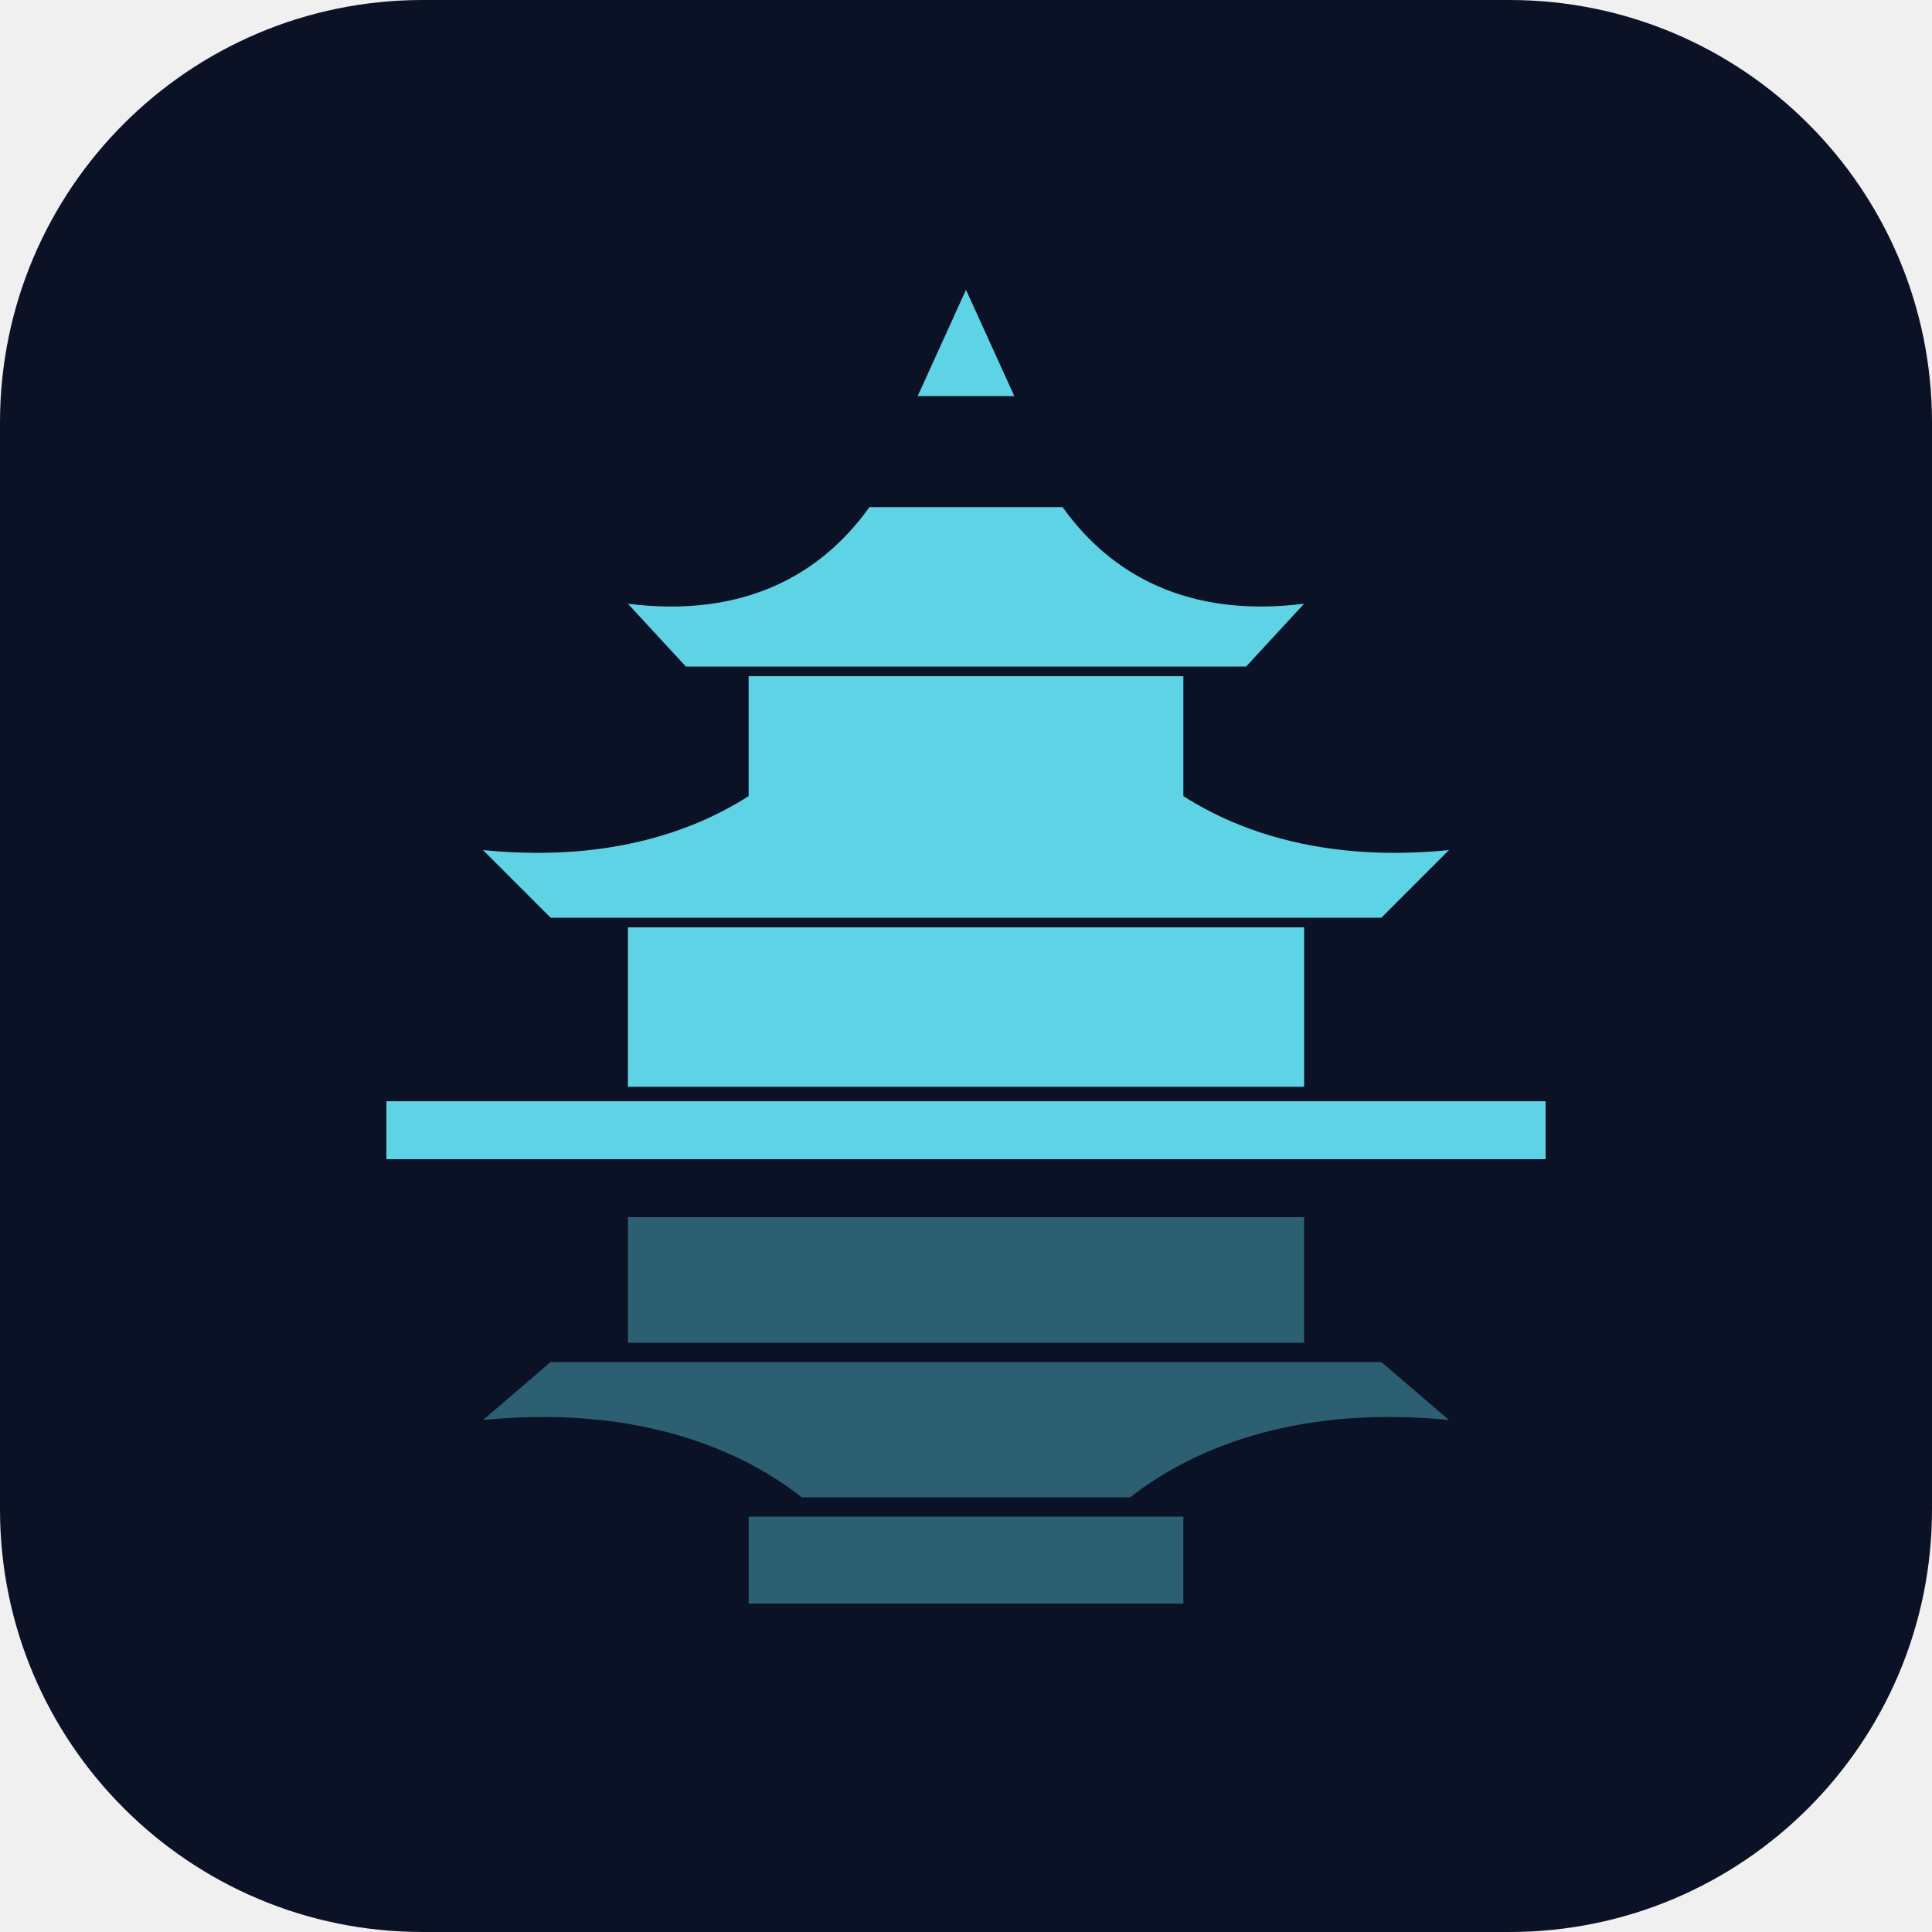
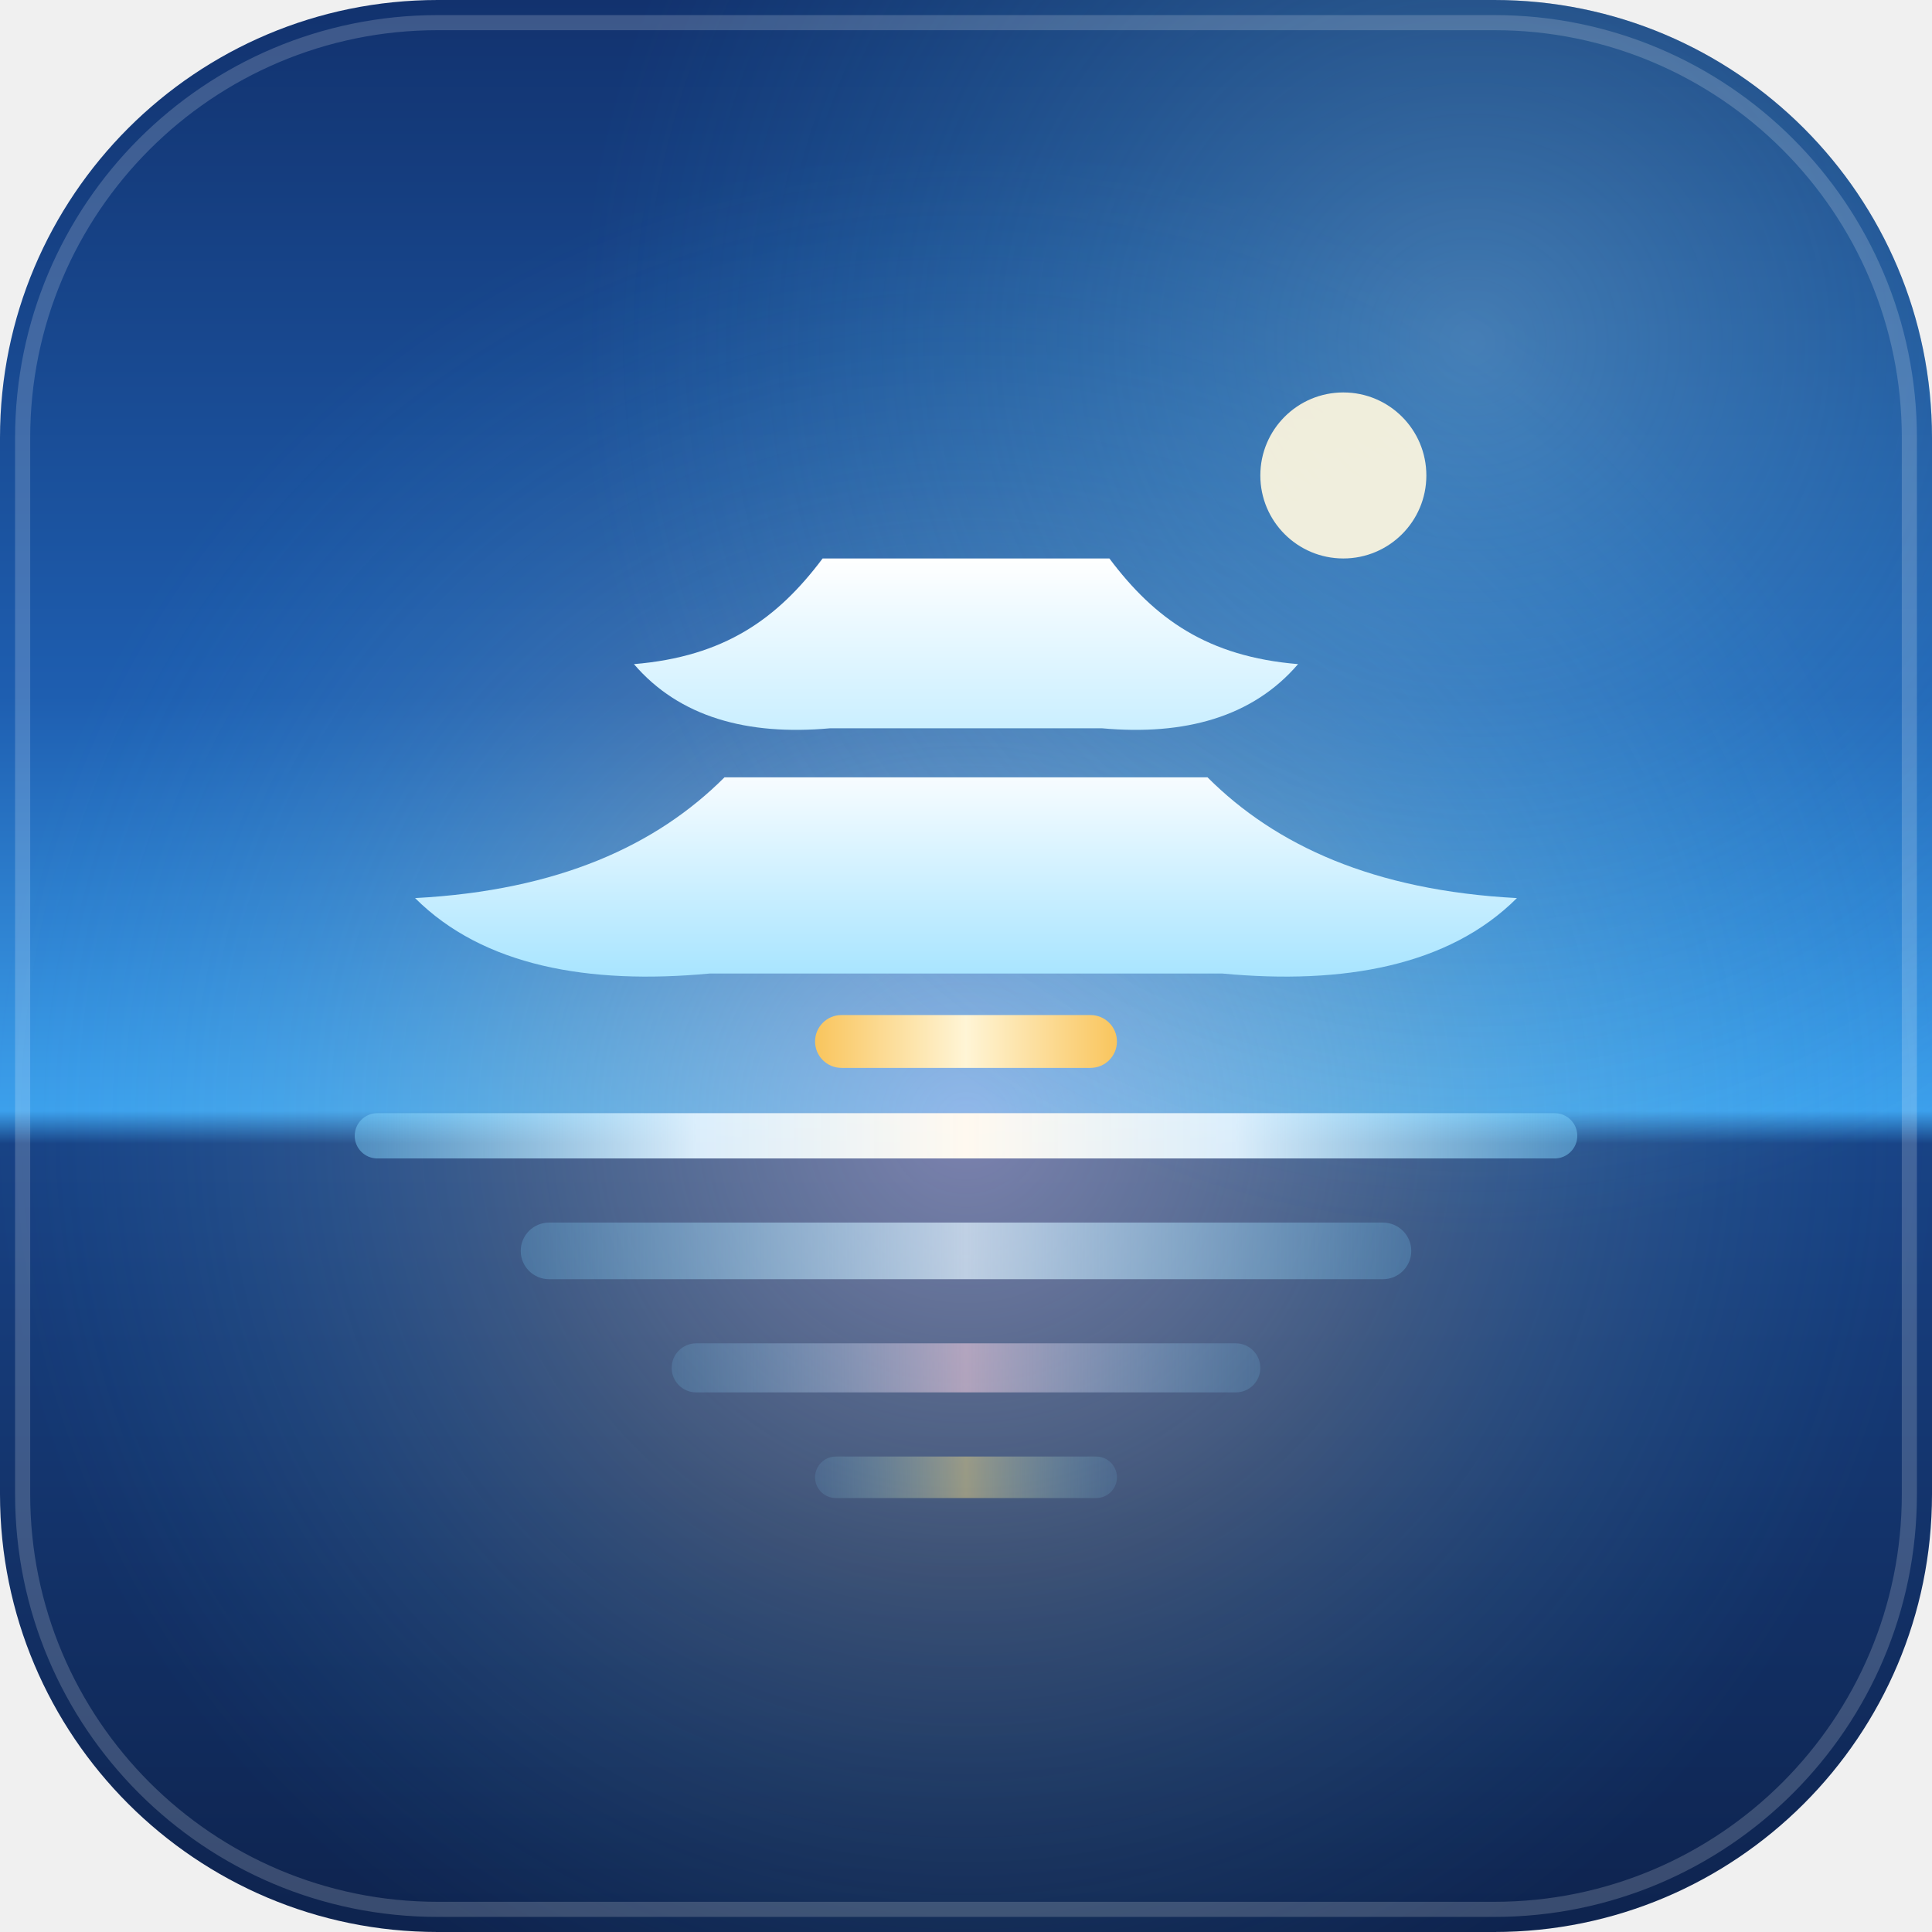
- <svg xmlns="http://www.w3.org/2000/svg" viewBox="0 0 32 32">
-   <rect width="32" height="32" rx="7" fill="#0b1226" />
-   <g transform="translate(3.2 2.4) scale(0.8)">
-     <path fill="#5fd3e6" d="M16 3l1 2.2h-2zM9 9.5c2.4.3 4-.6 5-2h4c1 1.4 2.6 2.3 5 2l-1.2 1.3H10.2zM11.5 11h9v3h-9zM6 14.6c3 .3 5.2-.6 6.6-2h6.8c1.4 1.4 3.6 2.3 6.6 2l-1.4 1.4H7.4zM9 16.2h14v3.3H9zM4 19.8h24v1.2H4z" />
-     <path fill="#5fd3e6" opacity="0.4" d="M9 22.2h14v2.6H9zM6 26.4c3-.3 5.2.5 6.6 1.6h6.8c1.4-1.1 3.6-1.9 6.6-1.6l-1.4-1.2H7.4zM11.5 28.4h9v1.8h-9z" />
-   </g>
+ <svg xmlns="http://www.w3.org/2000/svg" viewBox="0 0 512 512" width="512" height="512">
+   <defs>
+     <linearGradient id="skyWater" x1="256" y1="0" x2="256" y2="512" gradientUnits="userSpaceOnUse">
+       <stop offset="0%" stop-color="#12326E" />
+       <stop offset="36%" stop-color="#1E5EB0" />
+       <stop offset="57.5%" stop-color="#3CA0EC" />
+       <stop offset="59.2%" stop-color="#184285" />
+       <stop offset="100%" stop-color="#0E234E" />
+     </linearGradient>
+     <radialGradient id="horizonBlush" cx="50%" cy="58%" r="50%">
+       <stop offset="0%" stop-color="#FCD5E5" stop-opacity="0.44" />
+       <stop offset="46%" stop-color="#FDE5B6" stop-opacity="0.18" />
+       <stop offset="100%" stop-color="#38BDF8" stop-opacity="0" />
+     </radialGradient>
+     <radialGradient id="topHighlight" cx="76%" cy="18%" r="46%">
+       <stop offset="0%" stop-color="#9BE5FF" stop-opacity="0.34" />
+       <stop offset="100%" stop-color="#38BDF8" stop-opacity="0" />
+     </radialGradient>
+     <linearGradient id="eaveTop" x1="256" y1="148" x2="256" y2="195" gradientUnits="userSpaceOnUse">
+       <stop offset="0%" stop-color="#FFFFFF" />
+       <stop offset="100%" stop-color="#C8EEFF" />
+     </linearGradient>
+     <linearGradient id="eaveMain" x1="256" y1="206" x2="256" y2="260" gradientUnits="userSpaceOnUse">
+       <stop offset="0%" stop-color="#F7FCFF" />
+       <stop offset="100%" stop-color="#A6E4FF" />
+     </linearGradient>
+     <linearGradient id="lantern" x1="216" y1="276" x2="296" y2="276" gradientUnits="userSpaceOnUse">
+       <stop offset="0%" stop-color="#F9C55D" />
+       <stop offset="50%" stop-color="#FFF5D6" />
+       <stop offset="100%" stop-color="#F9C55D" />
+     </linearGradient>
+     <linearGradient id="horizon" x1="94" y1="301" x2="418" y2="301" gradientUnits="userSpaceOnUse">
+       <stop offset="0%" stop-color="#7DD3FC" stop-opacity="0.45" />
+       <stop offset="28%" stop-color="#E0F2FE" stop-opacity="0.96" />
+       <stop offset="50%" stop-color="#FFF9F0" stop-opacity="1" />
+       <stop offset="72%" stop-color="#E0F2FE" stop-opacity="0.96" />
+       <stop offset="100%" stop-color="#7DD3FC" stop-opacity="0.45" />
+     </linearGradient>
+     <linearGradient id="refl1" x1="138" y1="331" x2="374" y2="331" gradientUnits="userSpaceOnUse">
+       <stop offset="0%" stop-color="#7DD3FC" stop-opacity="0.22" />
+       <stop offset="50%" stop-color="#E0F2FE" stop-opacity="0.72" />
+       <stop offset="100%" stop-color="#7DD3FC" stop-opacity="0.22" />
+     </linearGradient>
+     <linearGradient id="refl2" x1="178" y1="362" x2="334" y2="362" gradientUnits="userSpaceOnUse">
+       <stop offset="0%" stop-color="#7DD3FC" stop-opacity="0.16" />
+       <stop offset="50%" stop-color="#FCD5E5" stop-opacity="0.54" />
+       <stop offset="100%" stop-color="#7DD3FC" stop-opacity="0.16" />
+     </linearGradient>
+     <linearGradient id="refl3" x1="216" y1="391" x2="296" y2="391" gradientUnits="userSpaceOnUse">
+       <stop offset="0%" stop-color="#7DD3FC" stop-opacity="0.12" />
+       <stop offset="50%" stop-color="#FDE68A" stop-opacity="0.44" />
+       <stop offset="100%" stop-color="#7DD3FC" stop-opacity="0.12" />
+     </linearGradient>
+   </defs>
+   <rect width="512" height="512" rx="116" fill="url(#skyWater)" />
+   <rect width="512" height="512" rx="116" fill="url(#horizonBlush)" />
+   <rect width="512" height="512" rx="116" fill="url(#topHighlight)" />
+   <rect x="6" y="6" width="500" height="500" rx="110" fill="none" stroke="#FFFFFF" stroke-opacity="0.18" stroke-width="4" />
+   <circle cx="356" cy="126" r="22" fill="#FFF7DF" opacity="0.92" />
+   <path d="M168 176 C192 174 206 164 218 148 L294 148 C306 164 320 174 344 176 C332 190 314 195 292 193 L220 193 C198 195 180 190 168 176 Z" fill="url(#eaveTop)" />
+   <path d="M110 238 C148 236 174 224 192 206 L320 206 C338 224 364 236 402 238 C384 256 356 261 324 258 L188 258 C156 261 128 256 110 238 Z" fill="url(#eaveMain)" />
+   <rect x="216" y="269" width="80" height="14" rx="7" fill="url(#lantern)" />
+   <rect x="94" y="295" width="324" height="12" rx="6" fill="url(#horizon)" />
+   <rect x="138" y="324" width="236" height="15" rx="7.5" fill="url(#refl1)" />
+   <rect x="178" y="356" width="156" height="13" rx="6.5" fill="url(#refl2)" />
+   <rect x="216" y="386" width="80" height="11" rx="5.5" fill="url(#refl3)" />
</svg>
